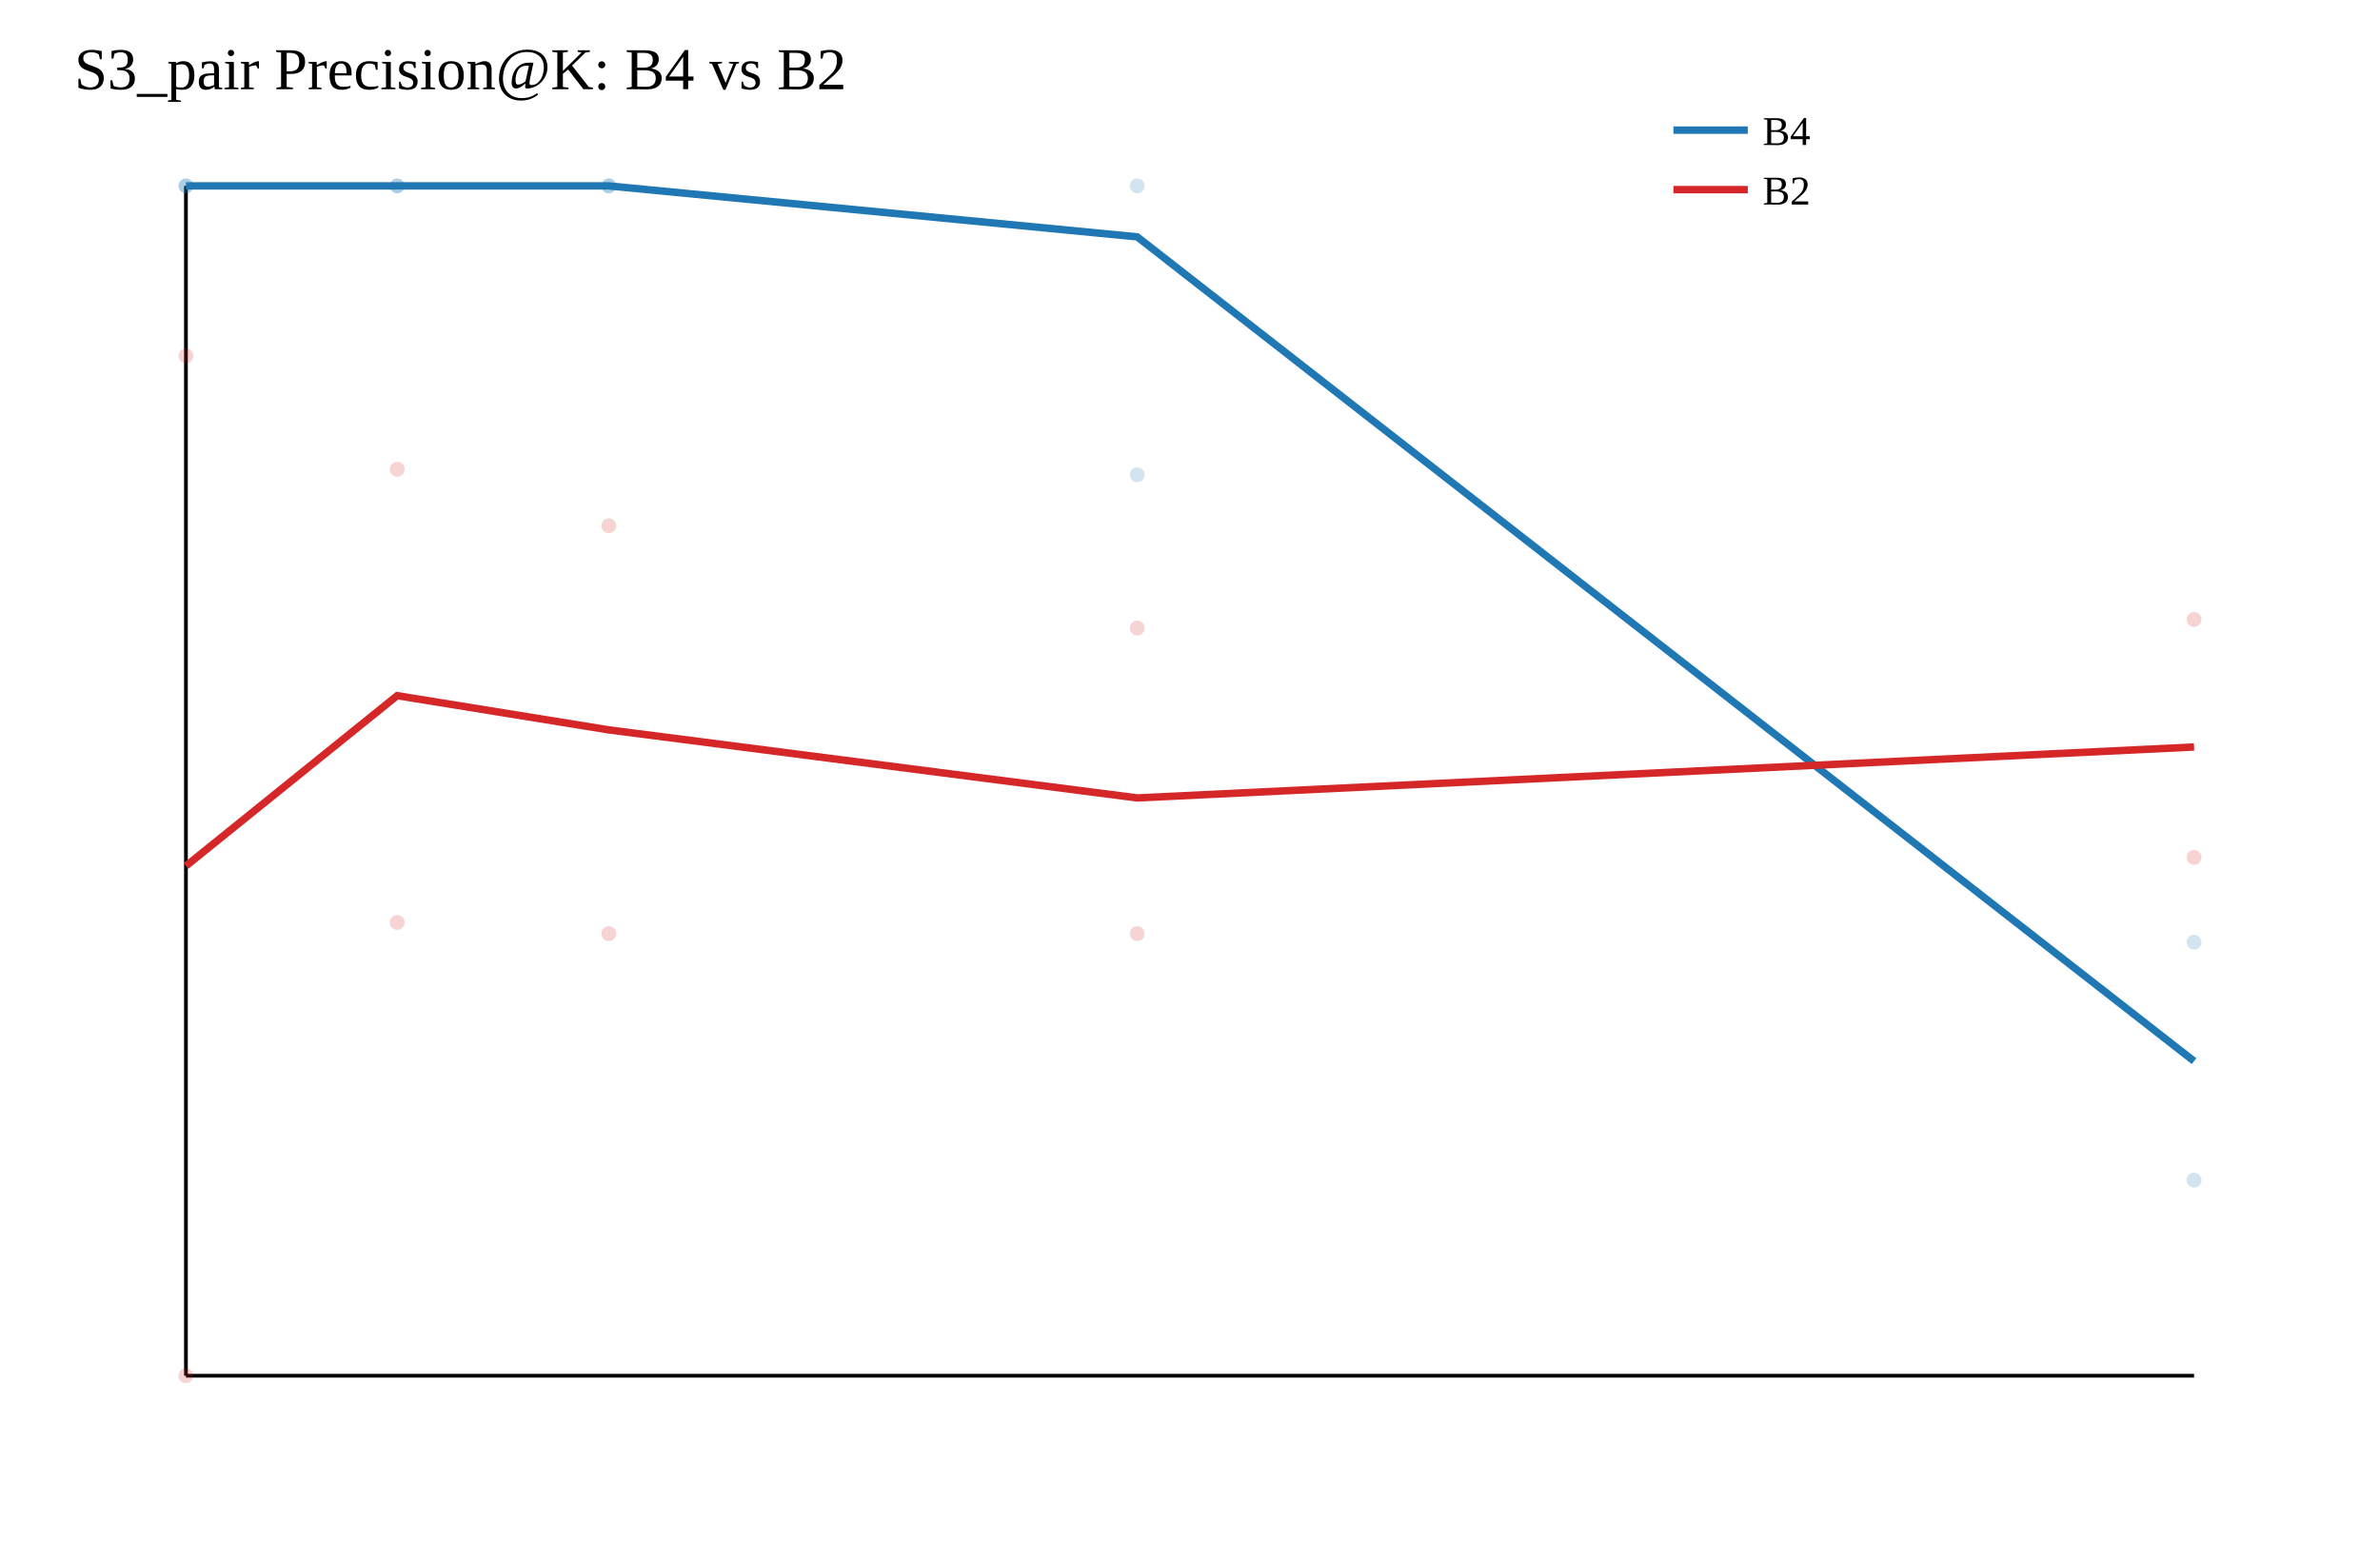
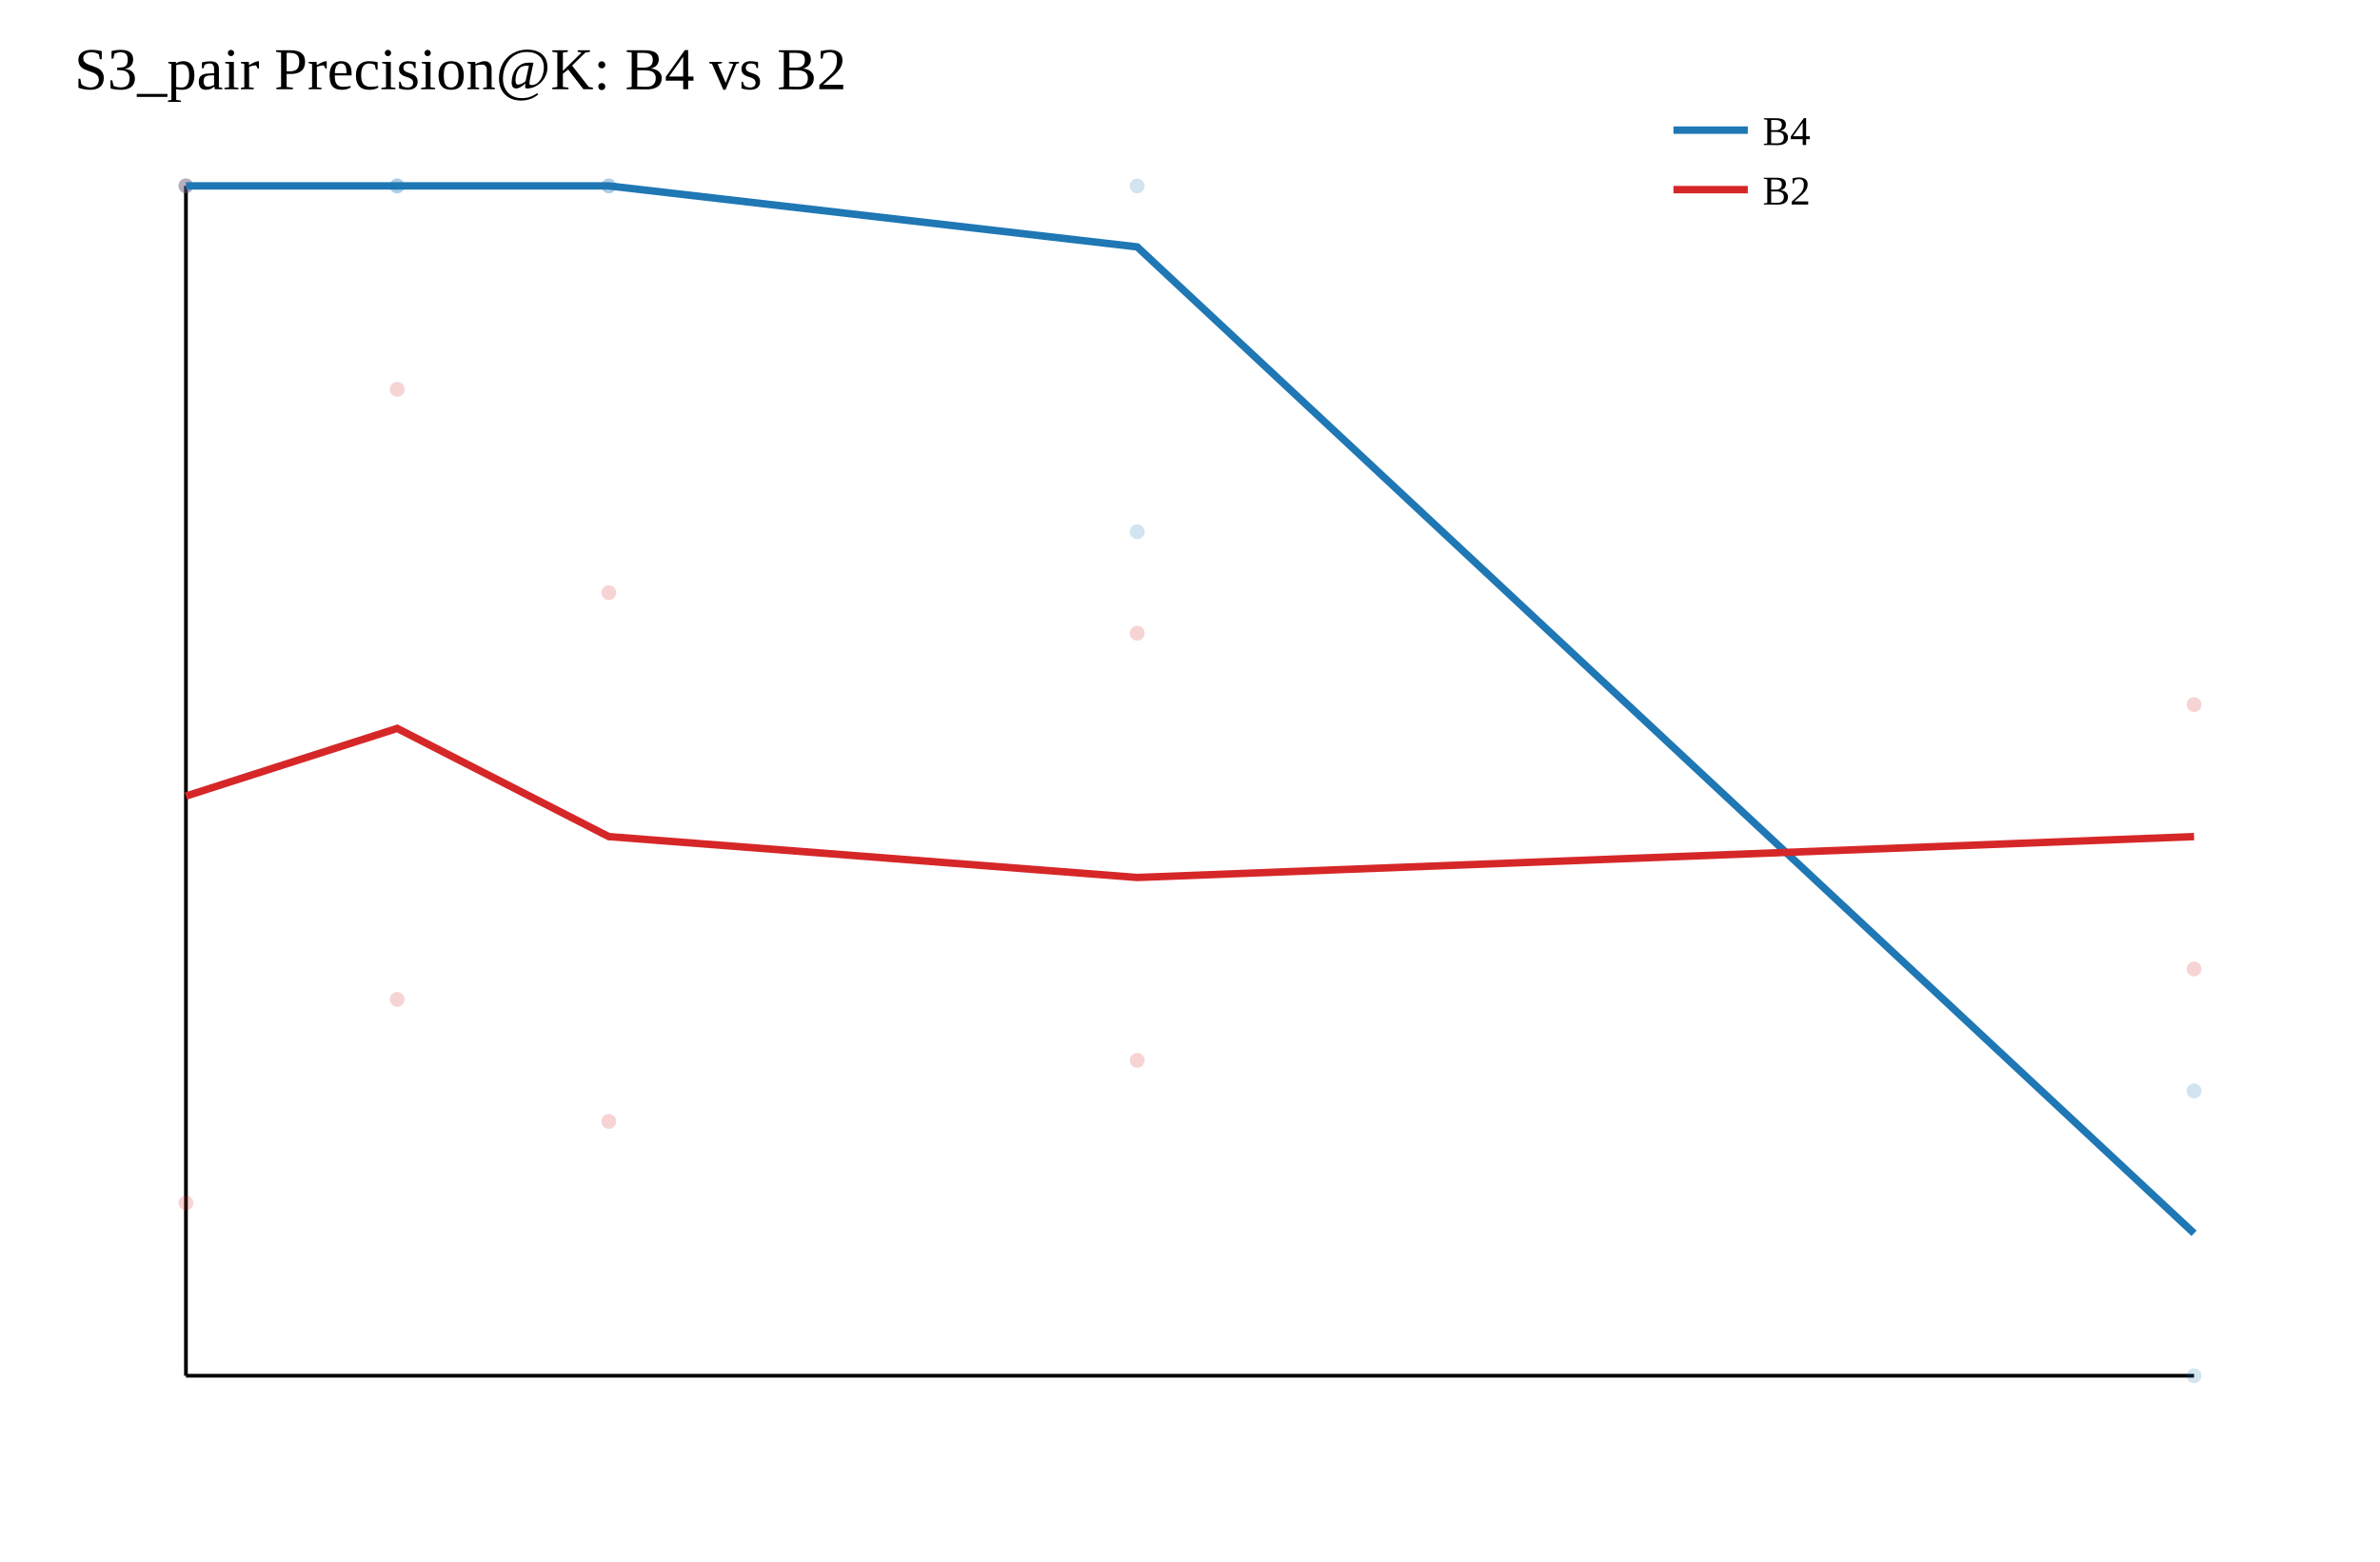
<svg xmlns="http://www.w3.org/2000/svg" width="640" height="420">
  <text x="20" y="24" font-size="16">S3_pair Precision@K: B4 vs B2</text>
  <line x1="50" y1="370" x2="590" y2="370" stroke="black" />
  <line x1="50" y1="370" x2="50" y2="50" stroke="black" />
  <circle cx="50.0" cy="50.0" r="2" fill="#1f77b4" opacity="0.2" />
  <circle cx="106.8" cy="50.0" r="2" fill="#1f77b4" opacity="0.2" />
  <circle cx="163.7" cy="50.0" r="2" fill="#1f77b4" opacity="0.2" />
-   <circle cx="305.8" cy="127.7" r="2" fill="#1f77b4" opacity="0.2" />
-   <circle cx="590.0" cy="317.4" r="2" fill="#1f77b4" opacity="0.2" />
+   <circle cx="305.8" cy="143.0" r="2" fill="#1f77b4" opacity="0.2" />
+   <circle cx="590.0" cy="370.0" r="2" fill="#1f77b4" opacity="0.2" />
  <circle cx="50.0" cy="50.0" r="2" fill="#1f77b4" opacity="0.2" />
  <circle cx="106.8" cy="50.0" r="2" fill="#1f77b4" opacity="0.2" />
  <circle cx="163.7" cy="50.0" r="2" fill="#1f77b4" opacity="0.2" />
  <circle cx="305.8" cy="50.0" r="2" fill="#1f77b4" opacity="0.2" />
-   <circle cx="590.0" cy="253.4" r="2" fill="#1f77b4" opacity="0.2" />
-   <circle cx="50.0" cy="370.0" r="2" fill="#d62728" opacity="0.2" />
-   <circle cx="106.8" cy="248.1" r="2" fill="#d62728" opacity="0.2" />
-   <circle cx="163.7" cy="251.1" r="2" fill="#d62728" opacity="0.2" />
-   <circle cx="305.8" cy="251.1" r="2" fill="#d62728" opacity="0.2" />
-   <circle cx="590.0" cy="230.6" r="2" fill="#d62728" opacity="0.2" />
-   <circle cx="50.0" cy="95.7" r="2" fill="#d62728" opacity="0.2" />
-   <circle cx="106.8" cy="126.2" r="2" fill="#d62728" opacity="0.2" />
-   <circle cx="163.7" cy="141.4" r="2" fill="#d62728" opacity="0.2" />
-   <circle cx="305.8" cy="168.9" r="2" fill="#d62728" opacity="0.2" />
-   <circle cx="590.0" cy="166.6" r="2" fill="#d62728" opacity="0.2" />
-   <polyline fill="none" stroke="#1f77b4" stroke-width="2" points="50.0,50.0 106.8,50.0 163.7,50.0 305.8,63.7 590.0,285.4" />
+   <circle cx="590.0" cy="293.4" r="2" fill="#1f77b4" opacity="0.2" />
+   <circle cx="50.0" cy="323.5" r="2" fill="#d62728" opacity="0.2" />
+   <circle cx="106.8" cy="268.8" r="2" fill="#d62728" opacity="0.2" />
+   <circle cx="163.7" cy="301.6" r="2" fill="#d62728" opacity="0.2" />
+   <circle cx="305.8" cy="285.2" r="2" fill="#d62728" opacity="0.2" />
+   <circle cx="590.0" cy="260.6" r="2" fill="#d62728" opacity="0.2" />
+   <circle cx="50.0" cy="50.0" r="2" fill="#d62728" opacity="0.2" />
+   <circle cx="106.8" cy="104.7" r="2" fill="#d62728" opacity="0.2" />
+   <circle cx="163.7" cy="159.4" r="2" fill="#d62728" opacity="0.2" />
+   <circle cx="305.8" cy="170.3" r="2" fill="#d62728" opacity="0.2" />
+   <circle cx="590.0" cy="189.5" r="2" fill="#d62728" opacity="0.2" />
+   <polyline fill="none" stroke="#1f77b4" stroke-width="2" points="50.0,50.0 106.8,50.0 163.7,50.0 305.8,66.4 590.0,331.7" />
  <line x1="450" y1="35" x2="470" y2="35" stroke="#1f77b4" stroke-width="2" />
  <text x="474" y="39" font-size="11">B4</text>
-   <polyline fill="none" stroke="#d62728" stroke-width="2" points="50.0,232.9 106.8,187.1 163.7,196.3 305.8,214.6 590.0,200.9" />
+   <polyline fill="none" stroke="#d62728" stroke-width="2" points="50.0,214.1 106.8,195.9 163.7,225.0 305.8,236.0 590.0,225.0" />
  <line x1="450" y1="51" x2="470" y2="51" stroke="#d62728" stroke-width="2" />
  <text x="474" y="55" font-size="11">B2</text>
</svg>
